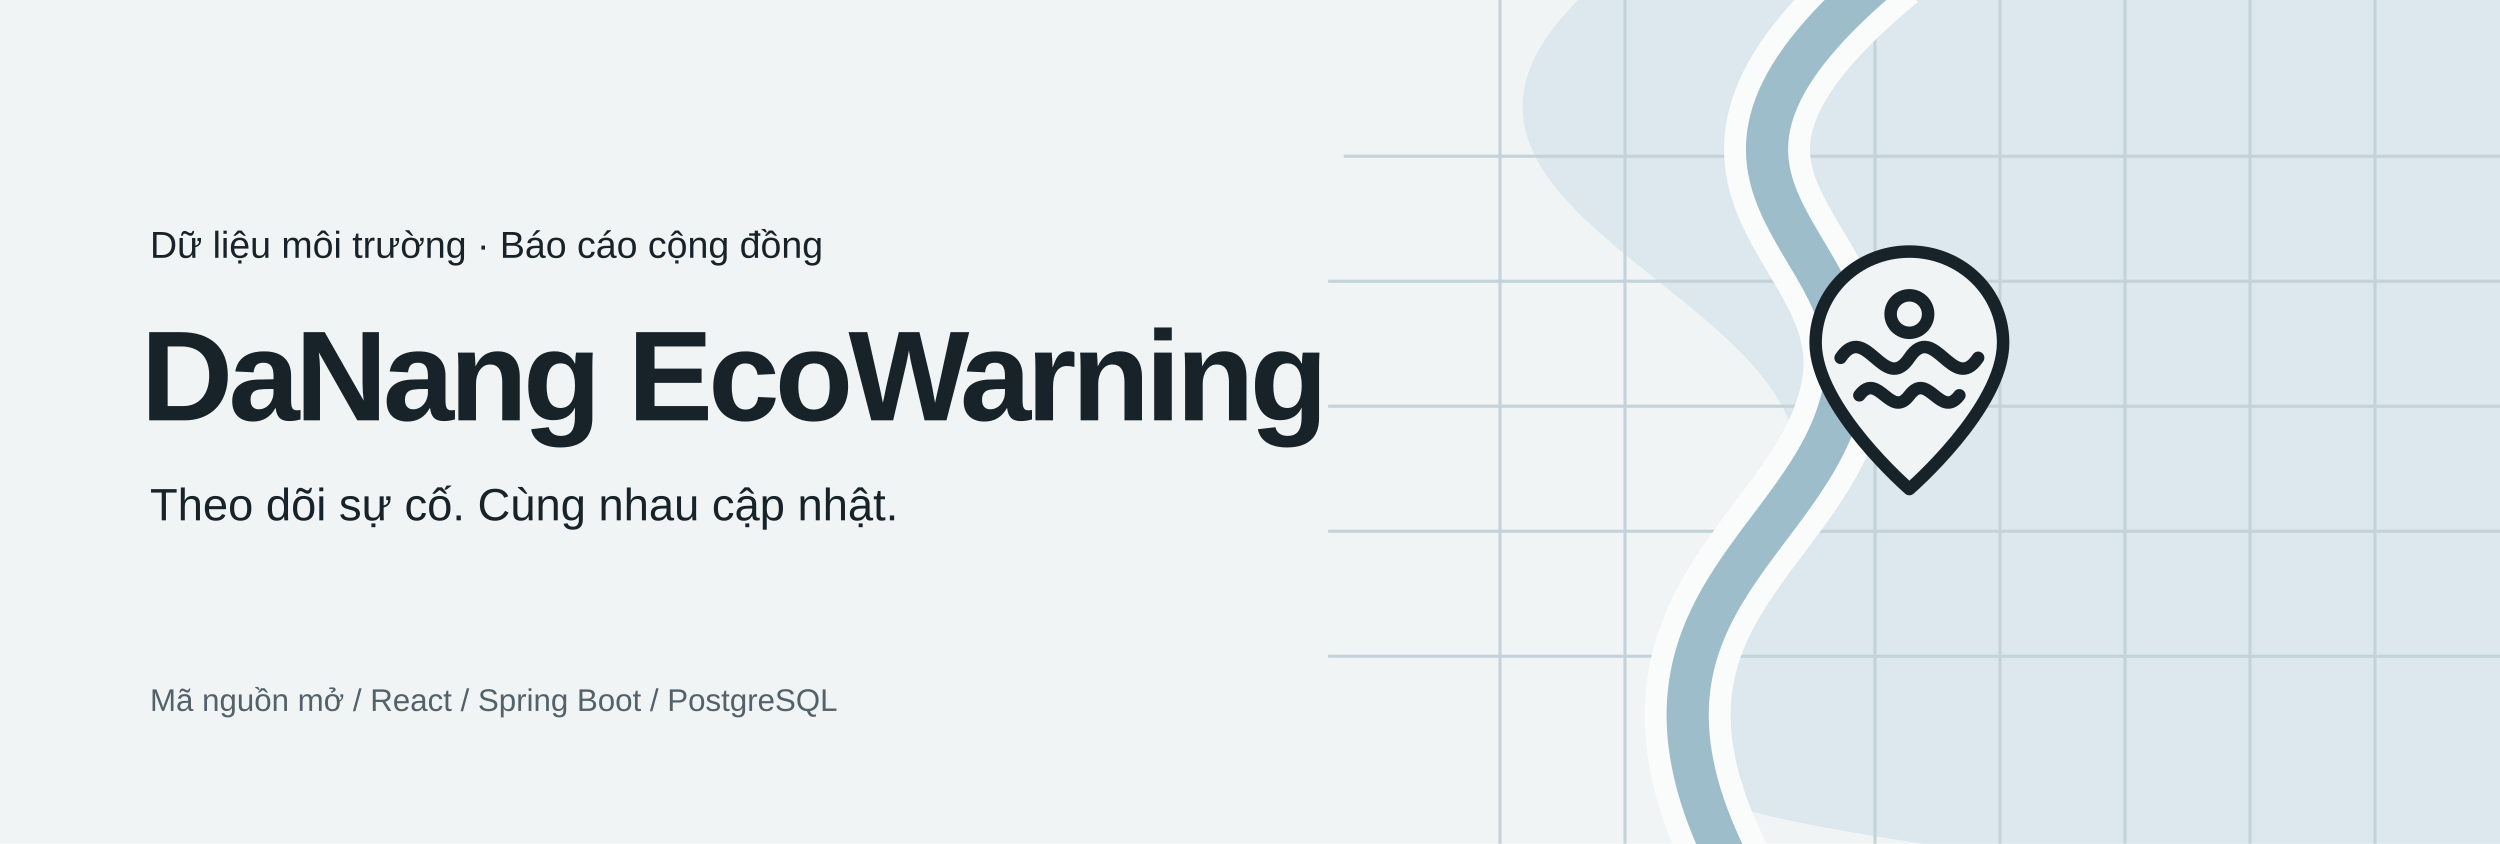
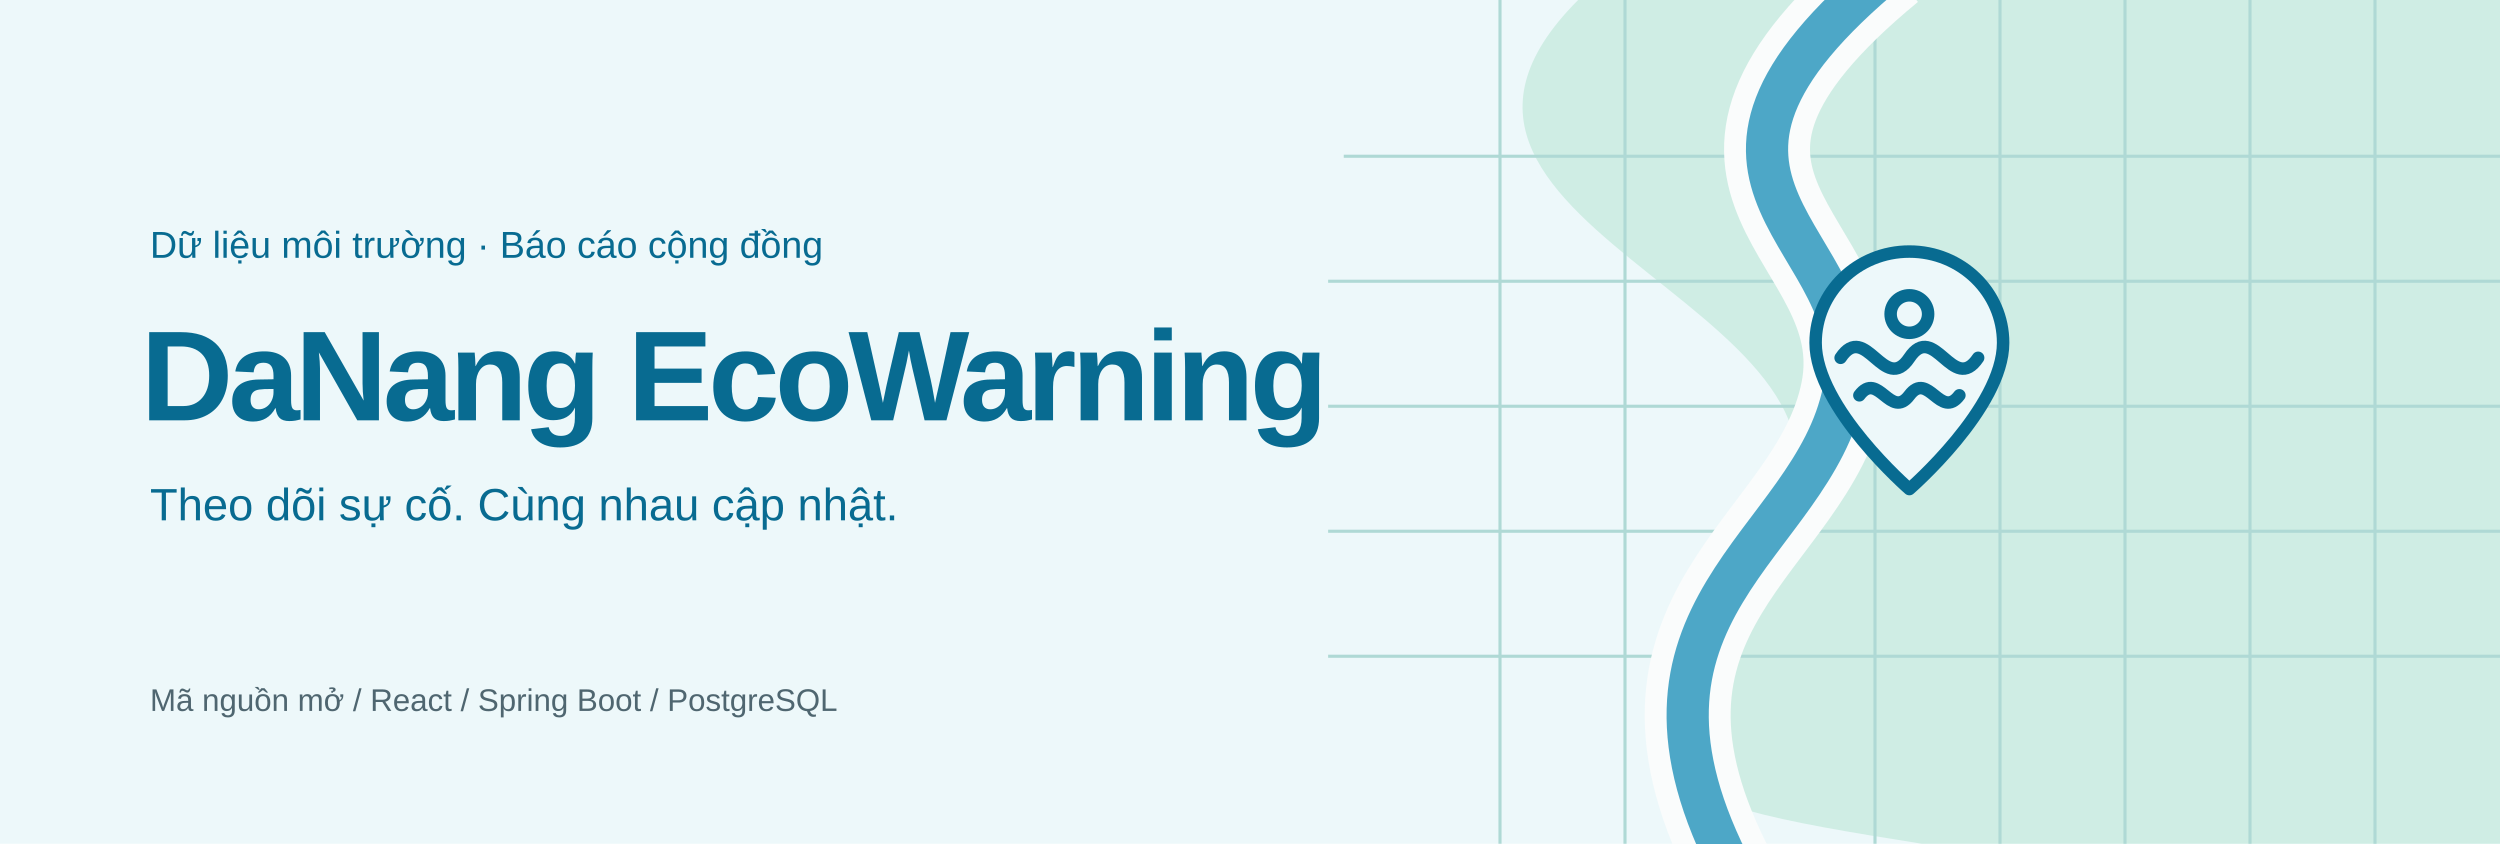
<svg xmlns="http://www.w3.org/2000/svg" width="1600" height="540" viewBox="0 0 1600 540" role="img" aria-labelledby="title desc">
-   <rect width="1600" height="540" fill="#f1f4f5" />
-   <path d="M1010 0c-150 150 230 200 120 350s-90 160 100 190h370V0" fill="#dce8ee" />
-   <g fill="none" stroke="#c4d3d9" stroke-width="2">
+   <rect width="1600" height="540" fill="#edf8fa" />
+   <path d="M1010 0c-150 150 230 200 120 350s-90 160 100 190h370V0" fill="#cfede4" />
+   <g fill="none" stroke="#afd9d5" stroke-width="2">
    <path d="M860 100h740M850 180h750M850 260h750M850 340h750M850 420h750M960 0v540M1040 0v540M1200 0v540M1280 0v540M1360 0v540M1440 0v540M1520 0v540" />
  </g>
  <path d="M1210-20c-170 140-10 170-30 270s-160 140-70 310" fill="none" stroke="#fafcfc" stroke-width="55" />
-   <path d="M1210-20c-170 140-10 170-30 270s-160 140-70 310" fill="none" stroke="#9dbdcb" stroke-width="27" />
-   <g transform="translate(1130 145) scale(4)" fill="none" stroke="#172329" stroke-width="2" stroke-linecap="round" stroke-linejoin="round">
-     <path d="M23 4c-8.3 0-15 6.5-15 14.6C8 29 23 42 23 42s15-13 15-23.4C38 10.5 31.3 4 23 4Z" fill="#f1f4f5" />
+   <path d="M1210-20c-170 140-10 170-30 270s-160 140-70 310" fill="none" stroke="#4da7c7" stroke-width="27" />
+   <g transform="translate(1130 145) scale(4)" fill="none" stroke="#086b91" stroke-width="2" stroke-linecap="round" stroke-linejoin="round">
+     <path d="M23 4c-8.3 0-15 6.5-15 14.6C8 29 23 42 23 42s15-13 15-23.4C38 10.5 31.3 4 23 4Z" fill="#edf8fa" />
    <path d="M12 21c4-6 7 6 11 0s7 6 11 0M15 27c3-4 5 4 8 0s5 4 8 0" />
    <circle cx="23" cy="14" r="3" />
  </g>
-   <g font-family="Arial,sans-serif" fill="#172329">
+   <g font-family="Arial,sans-serif" fill="#086b91">
    <text x="96" y="165" font-size="24">Dữ liệu môi trường · Báo cáo cộng đồng</text>
    <text x="90" y="269" font-size="82" font-weight="700" letter-spacing="-3">DaNang EcoWarning</text>
    <text x="96" y="333" font-size="29">Theo dõi sự cố. Cùng nhau cập nhật.</text>
-     <text x="96" y="455" font-size="20" fill="#52616a">Mã nguồn mở / React / Spring Boot / PostgreSQL</text>
+     <text x="96" y="455" font-size="20" fill="#4f6670">Mã nguồn mở / React / Spring Boot / PostgreSQL</text>
  </g>
</svg>
